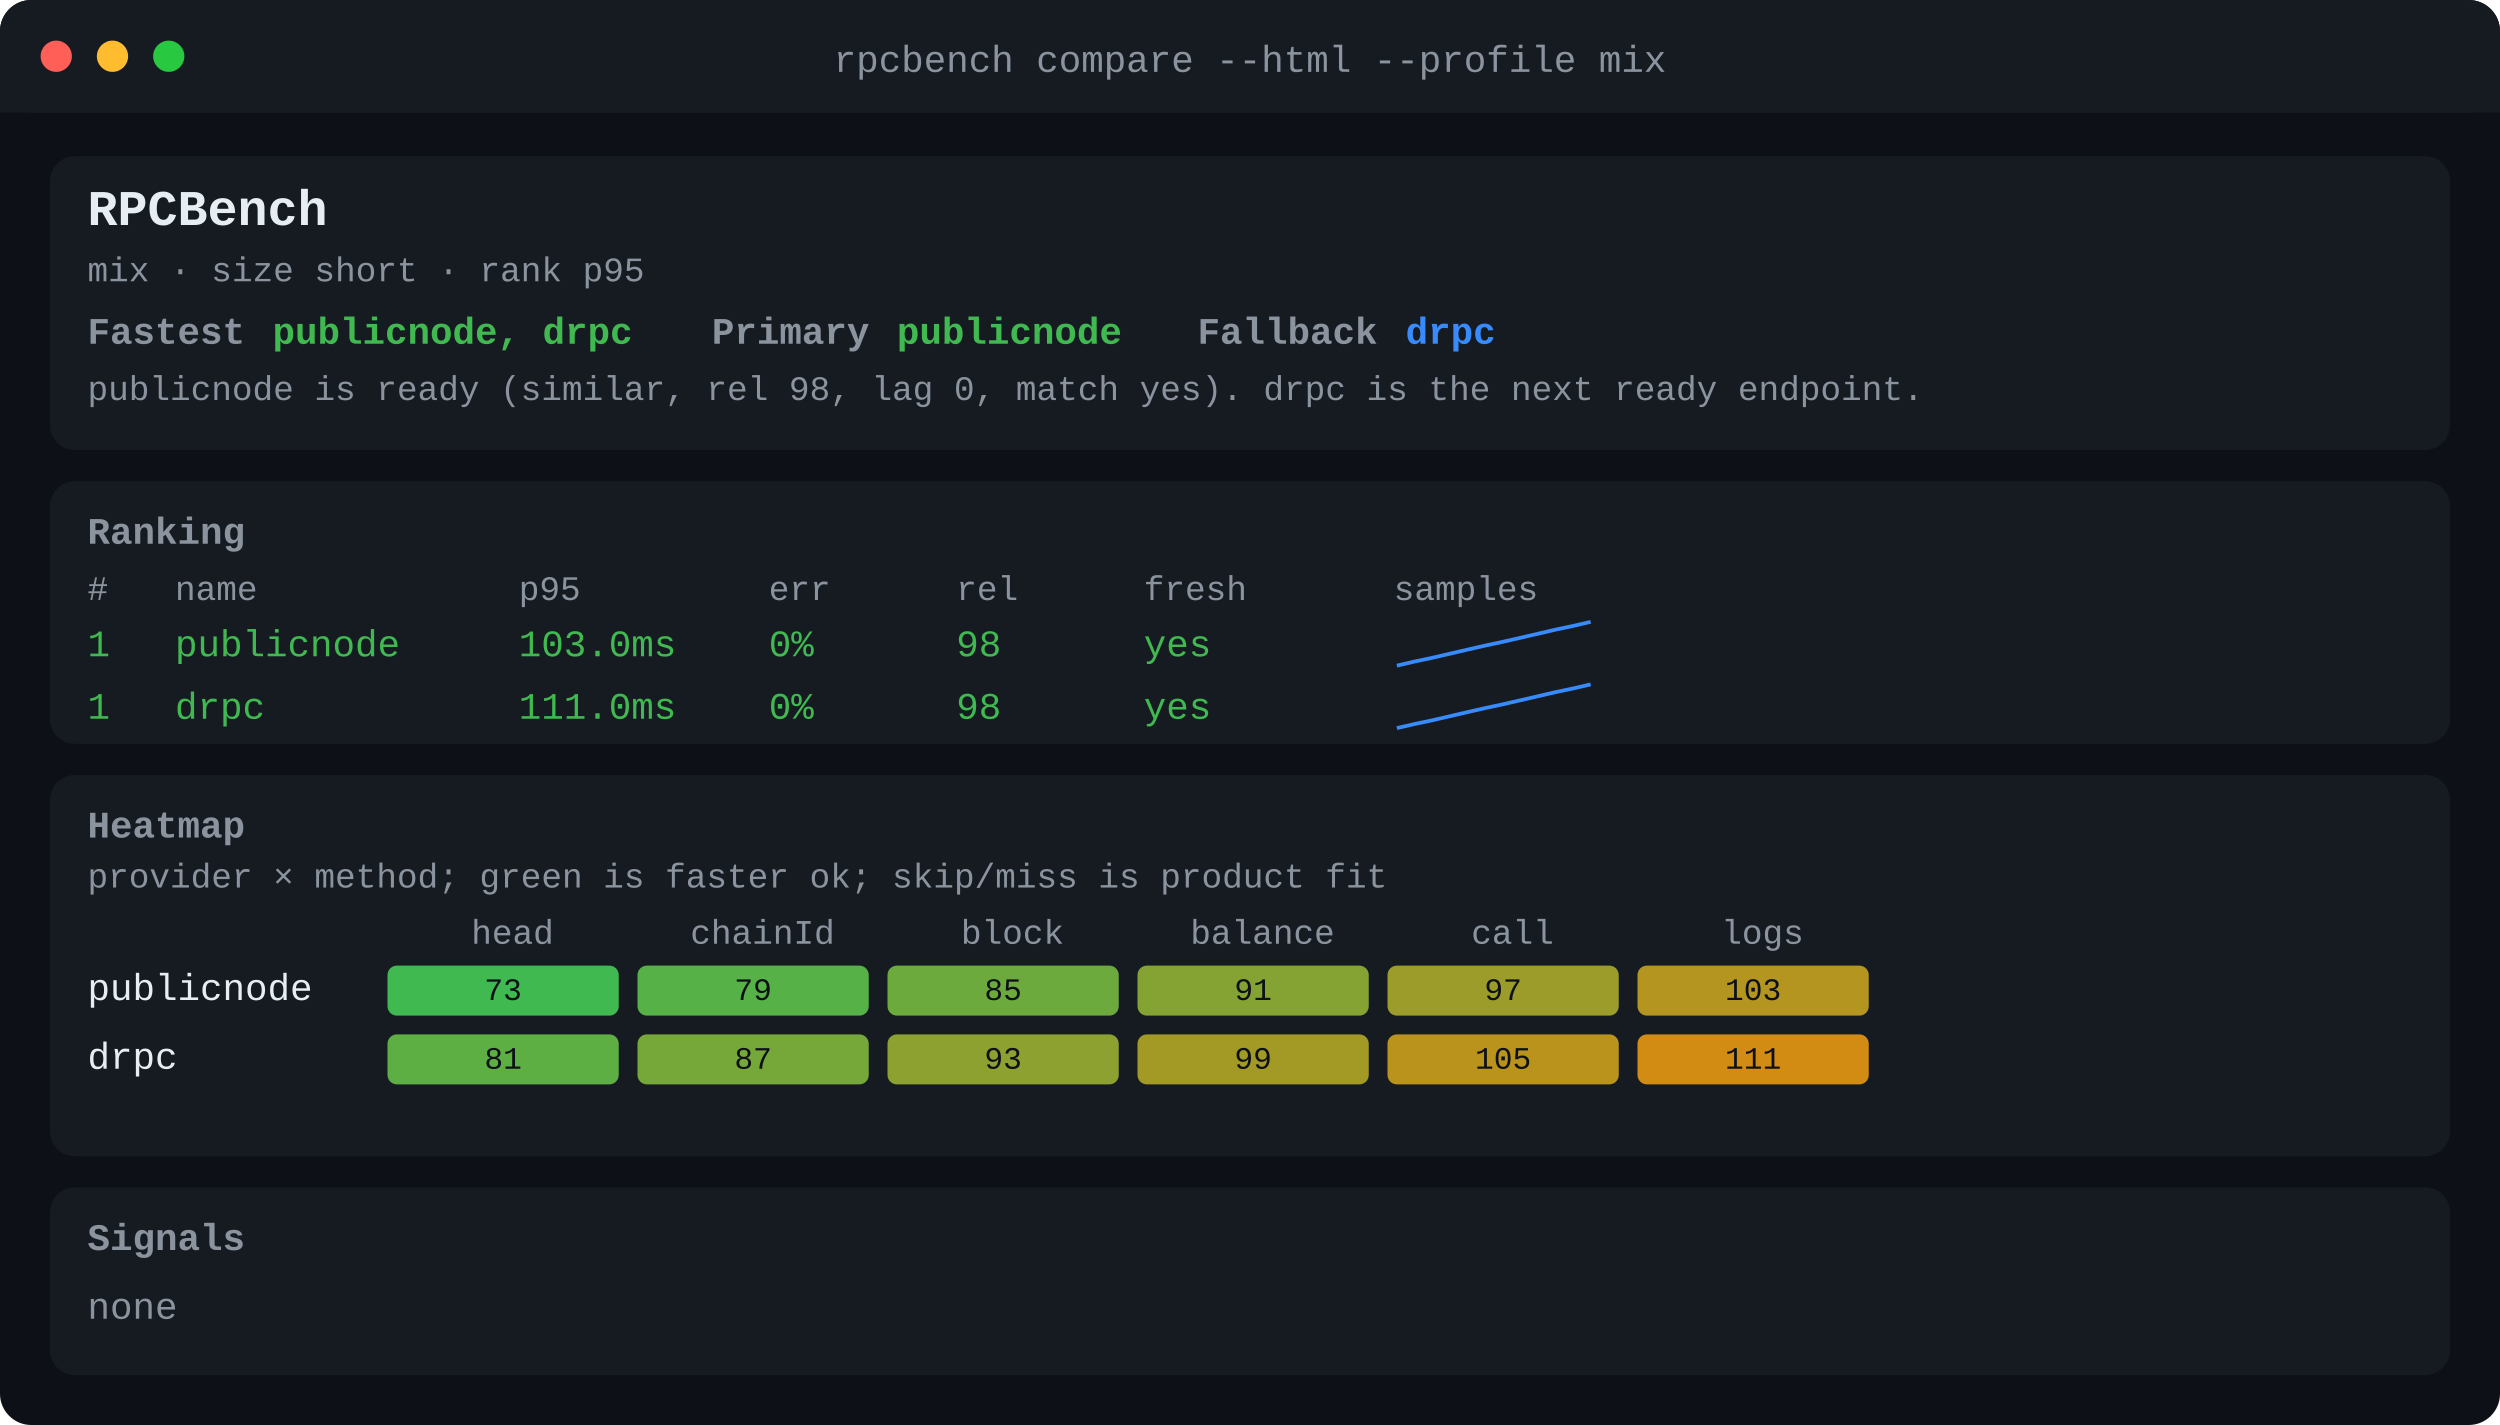
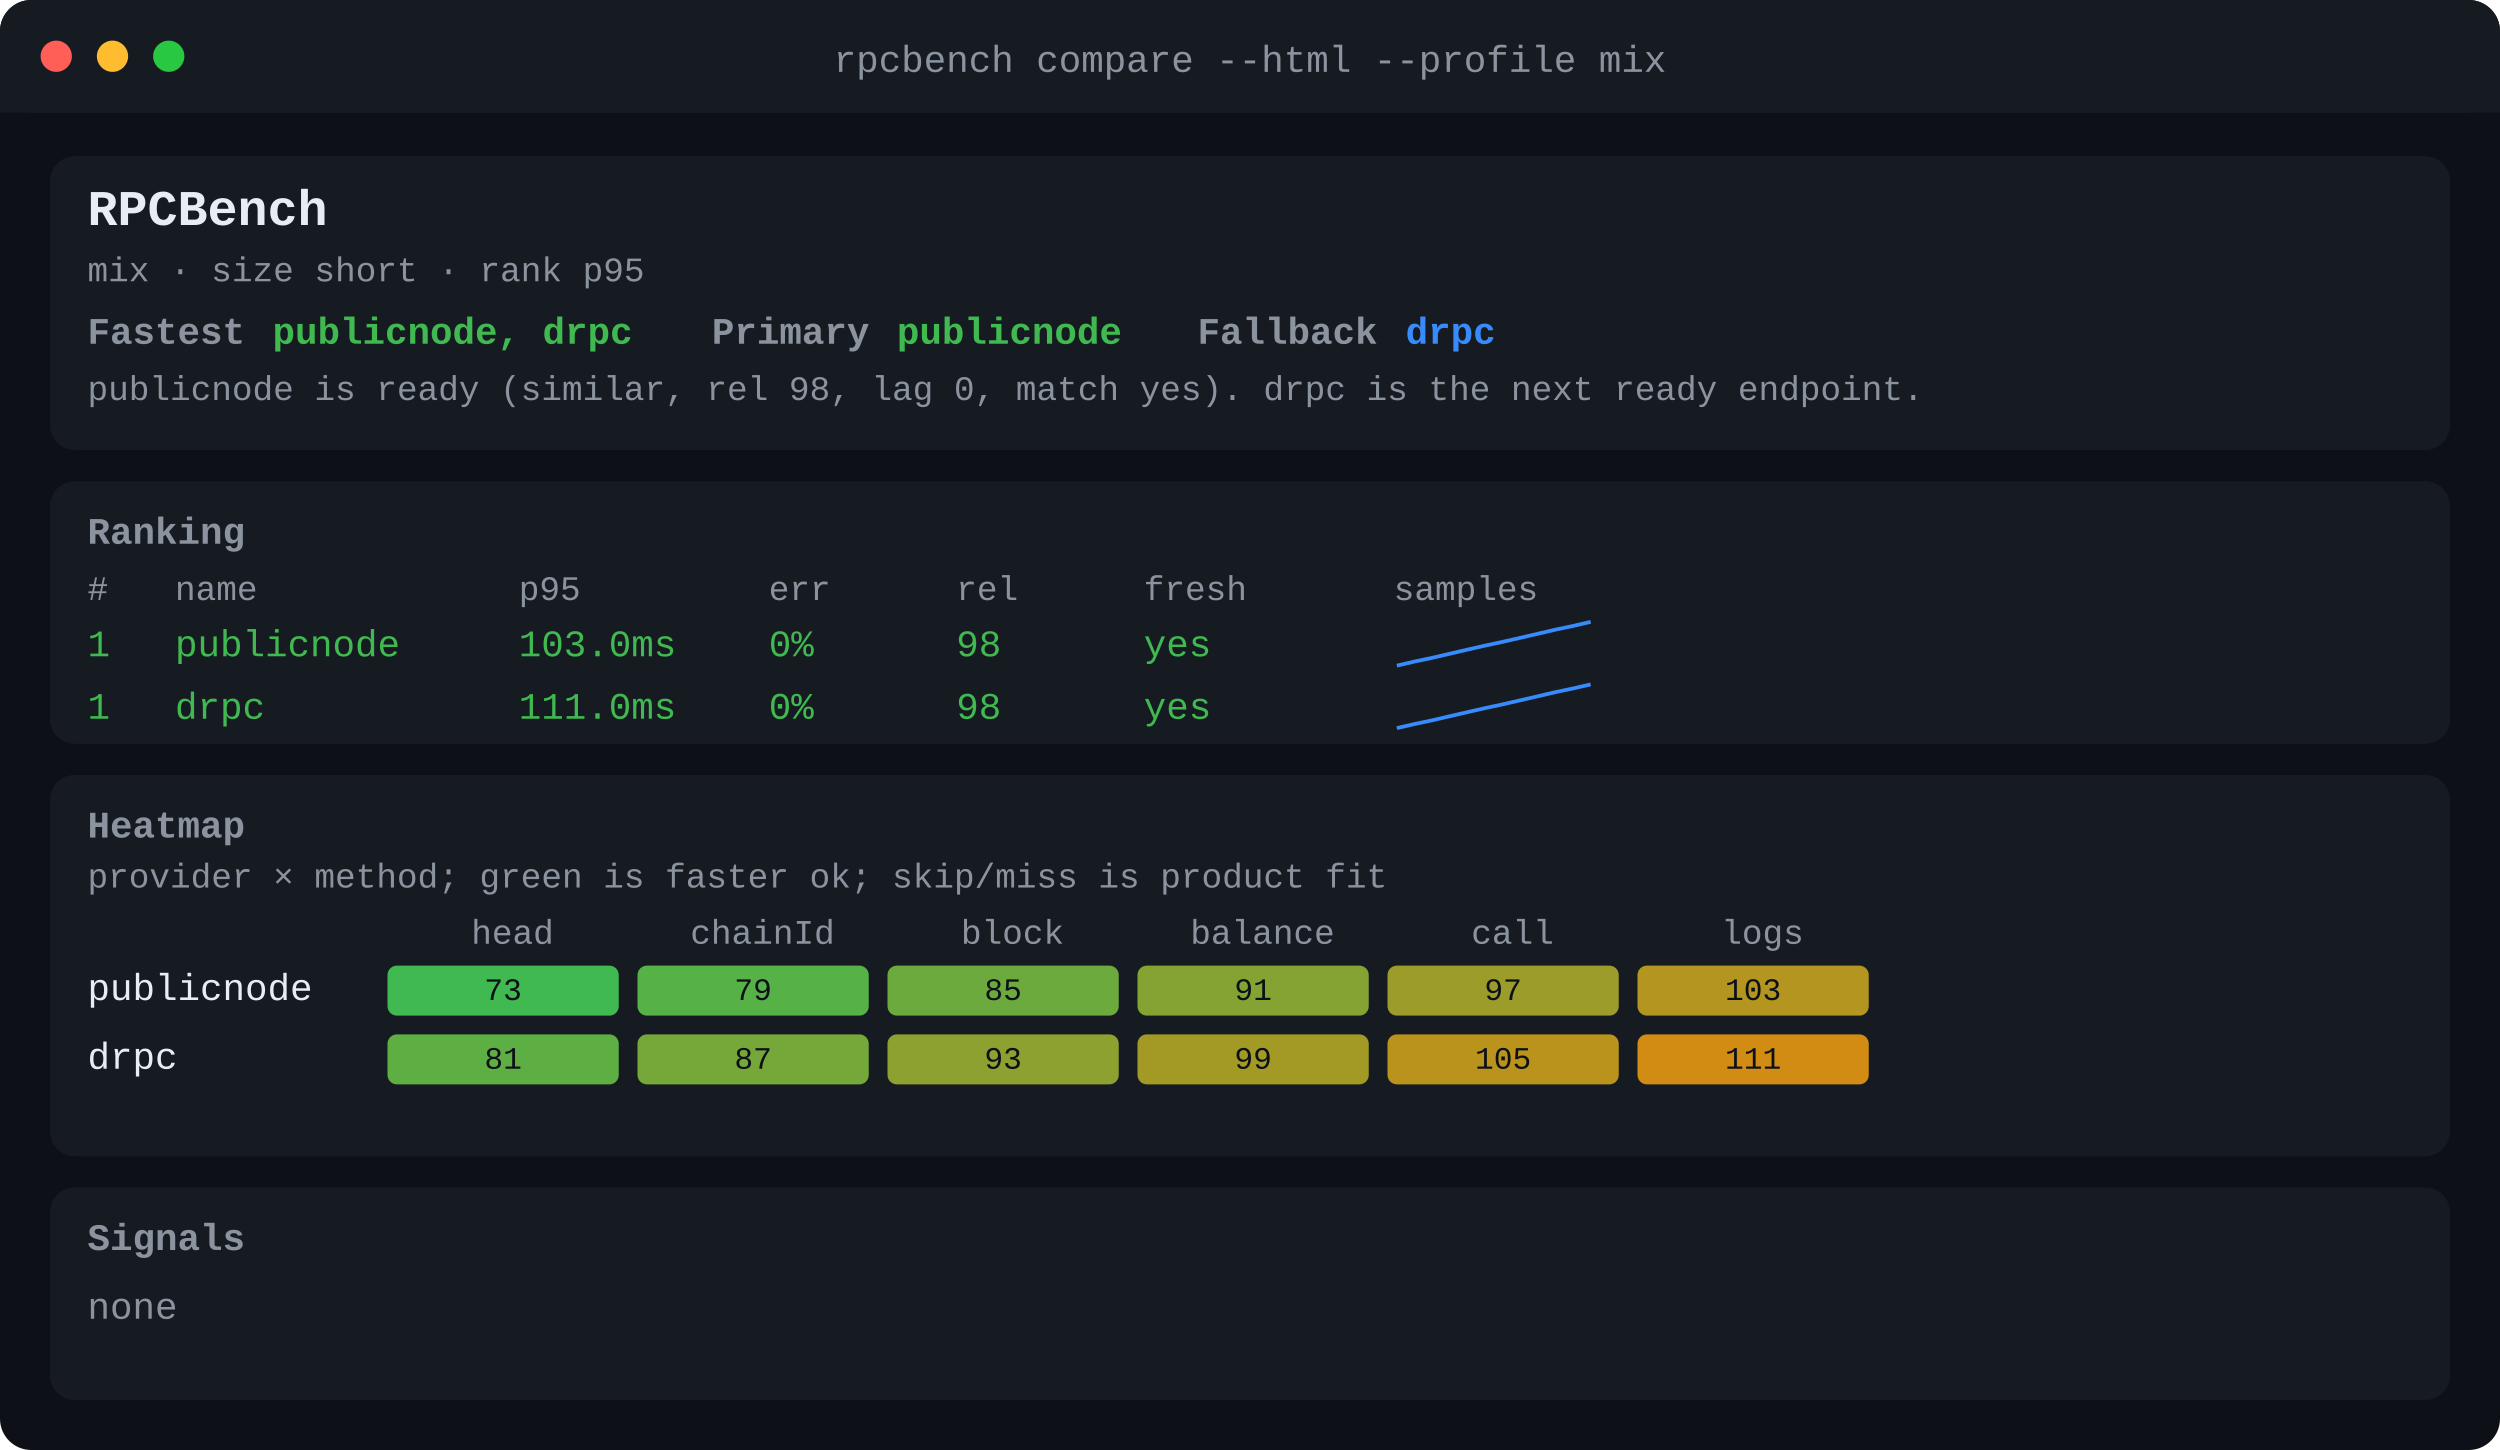
- <svg xmlns="http://www.w3.org/2000/svg" width="800" height="456" viewBox="0 0 800 456" role="img" aria-label="rpcbench compare --html --profile mix">
-   <rect width="800" height="456" rx="10" fill="#0d1117" />
+ <svg xmlns="http://www.w3.org/2000/svg" width="800" height="464" viewBox="0 0 800 464" role="img" aria-label="rpcbench compare --html --profile mix">
+   <rect width="800" height="464" rx="10" fill="#0d1117" />
  <rect width="800" height="36" rx="10" fill="#161b22" />
  <rect y="26" width="800" height="10" fill="#161b22" />
  <circle cx="18" cy="18" r="5" fill="#ff5f57" />
  <circle cx="36" cy="18" r="5" fill="#febc2e" />
  <circle cx="54" cy="18" r="5" fill="#28c840" />
  <text x="400.0" y="23" text-anchor="middle" fill="#8b949e" font-family="ui-monospace, SFMono-Regular, Menlo, Consolas, Liberation Mono, monospace" font-size="12">rpcbench compare --html --profile mix</text>
  <rect x="16" y="50" width="768" height="94" rx="8" fill="#161b22" />
  <text x="28.0" y="72.0" fill="#e6edf3" font-family="ui-monospace, SFMono-Regular, Menlo, Consolas, Liberation Mono, monospace" font-size="16" font-weight="700" xml:space="preserve">RPCBench</text>
  <text x="28.0" y="90.0" fill="#8b949e" font-family="ui-monospace, SFMono-Regular, Menlo, Consolas, Liberation Mono, monospace" font-size="11" xml:space="preserve">mix · size short · rank p95</text>
  <text x="28.0" y="110.0" fill="#8b949e" font-family="ui-monospace, SFMono-Regular, Menlo, Consolas, Liberation Mono, monospace" font-size="12" font-weight="700" xml:space="preserve">Fastest </text>
  <text x="87.2" y="110.0" fill="#3fb950" font-family="ui-monospace, SFMono-Regular, Menlo, Consolas, Liberation Mono, monospace" font-size="12" font-weight="700" xml:space="preserve">publicnode, drpc</text>
  <text x="227.8" y="110.0" fill="#8b949e" font-family="ui-monospace, SFMono-Regular, Menlo, Consolas, Liberation Mono, monospace" font-size="12" font-weight="700" xml:space="preserve">Primary </text>
  <text x="287.0" y="110.0" fill="#3fb950" font-family="ui-monospace, SFMono-Regular, Menlo, Consolas, Liberation Mono, monospace" font-size="12" font-weight="700" xml:space="preserve">publicnode</text>
  <text x="383.2" y="110.0" fill="#8b949e" font-family="ui-monospace, SFMono-Regular, Menlo, Consolas, Liberation Mono, monospace" font-size="12" font-weight="700" xml:space="preserve">Fallback </text>
  <text x="449.8" y="110.0" fill="#388bfd" font-family="ui-monospace, SFMono-Regular, Menlo, Consolas, Liberation Mono, monospace" font-size="12" font-weight="700" xml:space="preserve">drpc</text>
  <text x="28.0" y="128.0" fill="#8b949e" font-family="ui-monospace, SFMono-Regular, Menlo, Consolas, Liberation Mono, monospace" font-size="11" xml:space="preserve">publicnode is ready (similar, rel 98, lag 0, match yes). drpc is the next ready endpoint.</text>
  <rect x="16" y="154" width="768" height="84" rx="8" fill="#161b22" />
  <text x="28.0" y="174.0" fill="#8b949e" font-family="ui-monospace, SFMono-Regular, Menlo, Consolas, Liberation Mono, monospace" font-size="12" font-weight="600" xml:space="preserve">Ranking</text>
  <text x="28.0" y="192.0" fill="#8b949e" font-family="ui-monospace, SFMono-Regular, Menlo, Consolas, Liberation Mono, monospace" font-size="11" xml:space="preserve">#</text>
  <text x="56.0" y="192.0" fill="#8b949e" font-family="ui-monospace, SFMono-Regular, Menlo, Consolas, Liberation Mono, monospace" font-size="11" xml:space="preserve">name</text>
  <text x="166.0" y="192.0" fill="#8b949e" font-family="ui-monospace, SFMono-Regular, Menlo, Consolas, Liberation Mono, monospace" font-size="11" xml:space="preserve">p95</text>
  <text x="246.0" y="192.0" fill="#8b949e" font-family="ui-monospace, SFMono-Regular, Menlo, Consolas, Liberation Mono, monospace" font-size="11" xml:space="preserve">err</text>
  <text x="306.0" y="192.0" fill="#8b949e" font-family="ui-monospace, SFMono-Regular, Menlo, Consolas, Liberation Mono, monospace" font-size="11" xml:space="preserve">rel</text>
  <text x="366.0" y="192.0" fill="#8b949e" font-family="ui-monospace, SFMono-Regular, Menlo, Consolas, Liberation Mono, monospace" font-size="11" xml:space="preserve">fresh</text>
  <text x="446.0" y="192.0" fill="#8b949e" font-family="ui-monospace, SFMono-Regular, Menlo, Consolas, Liberation Mono, monospace" font-size="11" xml:space="preserve">samples</text>
  <text x="28.0" y="210.0" fill="#3fb950" font-family="ui-monospace, SFMono-Regular, Menlo, Consolas, Liberation Mono, monospace" font-size="12" xml:space="preserve">1</text>
  <text x="56.0" y="210.0" fill="#3fb950" font-family="ui-monospace, SFMono-Regular, Menlo, Consolas, Liberation Mono, monospace" font-size="12" xml:space="preserve">publicnode</text>
  <text x="166.0" y="210.0" fill="#3fb950" font-family="ui-monospace, SFMono-Regular, Menlo, Consolas, Liberation Mono, monospace" font-size="12" xml:space="preserve">103.0ms</text>
  <text x="246.0" y="210.0" fill="#3fb950" font-family="ui-monospace, SFMono-Regular, Menlo, Consolas, Liberation Mono, monospace" font-size="12" xml:space="preserve">0%</text>
  <text x="306.0" y="210.0" fill="#3fb950" font-family="ui-monospace, SFMono-Regular, Menlo, Consolas, Liberation Mono, monospace" font-size="12" xml:space="preserve">98</text>
  <text x="366.0" y="210.0" fill="#3fb950" font-family="ui-monospace, SFMono-Regular, Menlo, Consolas, Liberation Mono, monospace" font-size="12" xml:space="preserve">yes</text>
  <polyline fill="none" stroke="#388bfd" stroke-width="1.2" points="447.0,213.0 452.6,211.7 458.3,210.5 463.9,209.2 469.5,207.9 475.2,206.6 480.8,205.4 486.5,204.1 492.1,202.8 497.7,201.5 503.4,200.3 509.0,199.0" />
  <text x="28.0" y="230.0" fill="#3fb950" font-family="ui-monospace, SFMono-Regular, Menlo, Consolas, Liberation Mono, monospace" font-size="12" xml:space="preserve">1</text>
  <text x="56.0" y="230.0" fill="#3fb950" font-family="ui-monospace, SFMono-Regular, Menlo, Consolas, Liberation Mono, monospace" font-size="12" xml:space="preserve">drpc</text>
  <text x="166.0" y="230.0" fill="#3fb950" font-family="ui-monospace, SFMono-Regular, Menlo, Consolas, Liberation Mono, monospace" font-size="12" xml:space="preserve">111.0ms</text>
  <text x="246.0" y="230.0" fill="#3fb950" font-family="ui-monospace, SFMono-Regular, Menlo, Consolas, Liberation Mono, monospace" font-size="12" xml:space="preserve">0%</text>
  <text x="306.0" y="230.0" fill="#3fb950" font-family="ui-monospace, SFMono-Regular, Menlo, Consolas, Liberation Mono, monospace" font-size="12" xml:space="preserve">98</text>
  <text x="366.0" y="230.0" fill="#3fb950" font-family="ui-monospace, SFMono-Regular, Menlo, Consolas, Liberation Mono, monospace" font-size="12" xml:space="preserve">yes</text>
  <polyline fill="none" stroke="#388bfd" stroke-width="1.2" points="447.0,233.0 452.6,231.7 458.3,230.5 463.9,229.2 469.5,227.9 475.2,226.6 480.8,225.4 486.5,224.1 492.1,222.8 497.7,221.5 503.4,220.3 509.0,219.0" />
  <rect x="16" y="248" width="768" height="122" rx="8" fill="#161b22" />
  <text x="28.0" y="268.0" fill="#8b949e" font-family="ui-monospace, SFMono-Regular, Menlo, Consolas, Liberation Mono, monospace" font-size="12" font-weight="600" xml:space="preserve">Heatmap</text>
  <text x="28.0" y="284.0" fill="#8b949e" font-family="ui-monospace, SFMono-Regular, Menlo, Consolas, Liberation Mono, monospace" font-size="11" xml:space="preserve">provider × method; green is faster ok; skip/miss is product fit</text>
  <text x="164.0" y="302.0" fill="#8b949e" font-family="ui-monospace, SFMono-Regular, Menlo, Consolas, Liberation Mono, monospace" font-size="11" text-anchor="middle" xml:space="preserve">head</text>
  <text x="244.0" y="302.0" fill="#8b949e" font-family="ui-monospace, SFMono-Regular, Menlo, Consolas, Liberation Mono, monospace" font-size="11" text-anchor="middle" xml:space="preserve">chainId</text>
  <text x="324.0" y="302.0" fill="#8b949e" font-family="ui-monospace, SFMono-Regular, Menlo, Consolas, Liberation Mono, monospace" font-size="11" text-anchor="middle" xml:space="preserve">block</text>
  <text x="404.0" y="302.0" fill="#8b949e" font-family="ui-monospace, SFMono-Regular, Menlo, Consolas, Liberation Mono, monospace" font-size="11" text-anchor="middle" xml:space="preserve">balance</text>
  <text x="484.0" y="302.0" fill="#8b949e" font-family="ui-monospace, SFMono-Regular, Menlo, Consolas, Liberation Mono, monospace" font-size="11" text-anchor="middle" xml:space="preserve">call</text>
  <text x="564.0" y="302.0" fill="#8b949e" font-family="ui-monospace, SFMono-Regular, Menlo, Consolas, Liberation Mono, monospace" font-size="11" text-anchor="middle" xml:space="preserve">logs</text>
  <text x="28.0" y="320.0" fill="#e6edf3" font-family="ui-monospace, SFMono-Regular, Menlo, Consolas, Liberation Mono, monospace" font-size="12" xml:space="preserve">publicnode</text>
  <rect x="124.0" y="309.0" width="74.0" height="16" rx="3" fill="#3fb950" />
  <text x="161.0" y="320.0" fill="#0d1117" font-family="ui-monospace, SFMono-Regular, Menlo, Consolas, Liberation Mono, monospace" font-size="10" text-anchor="middle" xml:space="preserve">73</text>
  <rect x="204.0" y="309.0" width="74.0" height="16" rx="3" fill="#56b146" />
  <text x="241.0" y="320.0" fill="#0d1117" font-family="ui-monospace, SFMono-Regular, Menlo, Consolas, Liberation Mono, monospace" font-size="10" text-anchor="middle" xml:space="preserve">79</text>
  <rect x="284.0" y="309.0" width="74.0" height="16" rx="3" fill="#6daa3d" />
  <text x="321.0" y="320.0" fill="#0d1117" font-family="ui-monospace, SFMono-Regular, Menlo, Consolas, Liberation Mono, monospace" font-size="10" text-anchor="middle" xml:space="preserve">85</text>
  <rect x="364.0" y="309.0" width="74.0" height="16" rx="3" fill="#84a333" />
  <text x="401.0" y="320.0" fill="#0d1117" font-family="ui-monospace, SFMono-Regular, Menlo, Consolas, Liberation Mono, monospace" font-size="10" text-anchor="middle" xml:space="preserve">91</text>
  <rect x="444.0" y="309.0" width="74.0" height="16" rx="3" fill="#9b9c2a" />
  <text x="481.0" y="320.0" fill="#0d1117" font-family="ui-monospace, SFMono-Regular, Menlo, Consolas, Liberation Mono, monospace" font-size="10" text-anchor="middle" xml:space="preserve">97</text>
  <rect x="524.0" y="309.0" width="74.0" height="16" rx="3" fill="#b39520" />
  <text x="561.0" y="320.0" fill="#0d1117" font-family="ui-monospace, SFMono-Regular, Menlo, Consolas, Liberation Mono, monospace" font-size="10" text-anchor="middle" xml:space="preserve">103</text>
  <text x="28.0" y="342.0" fill="#e6edf3" font-family="ui-monospace, SFMono-Regular, Menlo, Consolas, Liberation Mono, monospace" font-size="12" xml:space="preserve">drpc</text>
  <rect x="124.0" y="331.0" width="74.0" height="16" rx="3" fill="#5daf43" />
  <text x="161.0" y="342.0" fill="#0d1117" font-family="ui-monospace, SFMono-Regular, Menlo, Consolas, Liberation Mono, monospace" font-size="10" text-anchor="middle" xml:space="preserve">81</text>
  <rect x="204.0" y="331.0" width="74.0" height="16" rx="3" fill="#75a839" />
  <text x="241.0" y="342.0" fill="#0d1117" font-family="ui-monospace, SFMono-Regular, Menlo, Consolas, Liberation Mono, monospace" font-size="10" text-anchor="middle" xml:space="preserve">87</text>
  <rect x="284.0" y="331.0" width="74.0" height="16" rx="3" fill="#8ca130" />
  <text x="321.0" y="342.0" fill="#0d1117" font-family="ui-monospace, SFMono-Regular, Menlo, Consolas, Liberation Mono, monospace" font-size="10" text-anchor="middle" xml:space="preserve">93</text>
  <rect x="364.0" y="331.0" width="74.0" height="16" rx="3" fill="#a39a26" />
  <text x="401.0" y="342.0" fill="#0d1117" font-family="ui-monospace, SFMono-Regular, Menlo, Consolas, Liberation Mono, monospace" font-size="10" text-anchor="middle" xml:space="preserve">99</text>
  <rect x="444.0" y="331.0" width="74.0" height="16" rx="3" fill="#ba931d" />
  <text x="481.0" y="342.0" fill="#0d1117" font-family="ui-monospace, SFMono-Regular, Menlo, Consolas, Liberation Mono, monospace" font-size="10" text-anchor="middle" xml:space="preserve">105</text>
  <rect x="524.0" y="331.0" width="74.0" height="16" rx="3" fill="#d28c14" />
  <text x="561.0" y="342.0" fill="#0d1117" font-family="ui-monospace, SFMono-Regular, Menlo, Consolas, Liberation Mono, monospace" font-size="10" text-anchor="middle" xml:space="preserve">111</text>
-   <rect x="16" y="380" width="768" height="60" rx="8" fill="#161b22" />
+   <rect x="16" y="380" width="768" height="68" rx="8" fill="#161b22" />
  <text x="28.0" y="400.0" fill="#8b949e" font-family="ui-monospace, SFMono-Regular, Menlo, Consolas, Liberation Mono, monospace" font-size="12" font-weight="600" xml:space="preserve">Signals</text>
  <text x="28.0" y="422.0" fill="#8b949e" font-family="ui-monospace, SFMono-Regular, Menlo, Consolas, Liberation Mono, monospace" font-size="12" xml:space="preserve">none</text>
</svg>
